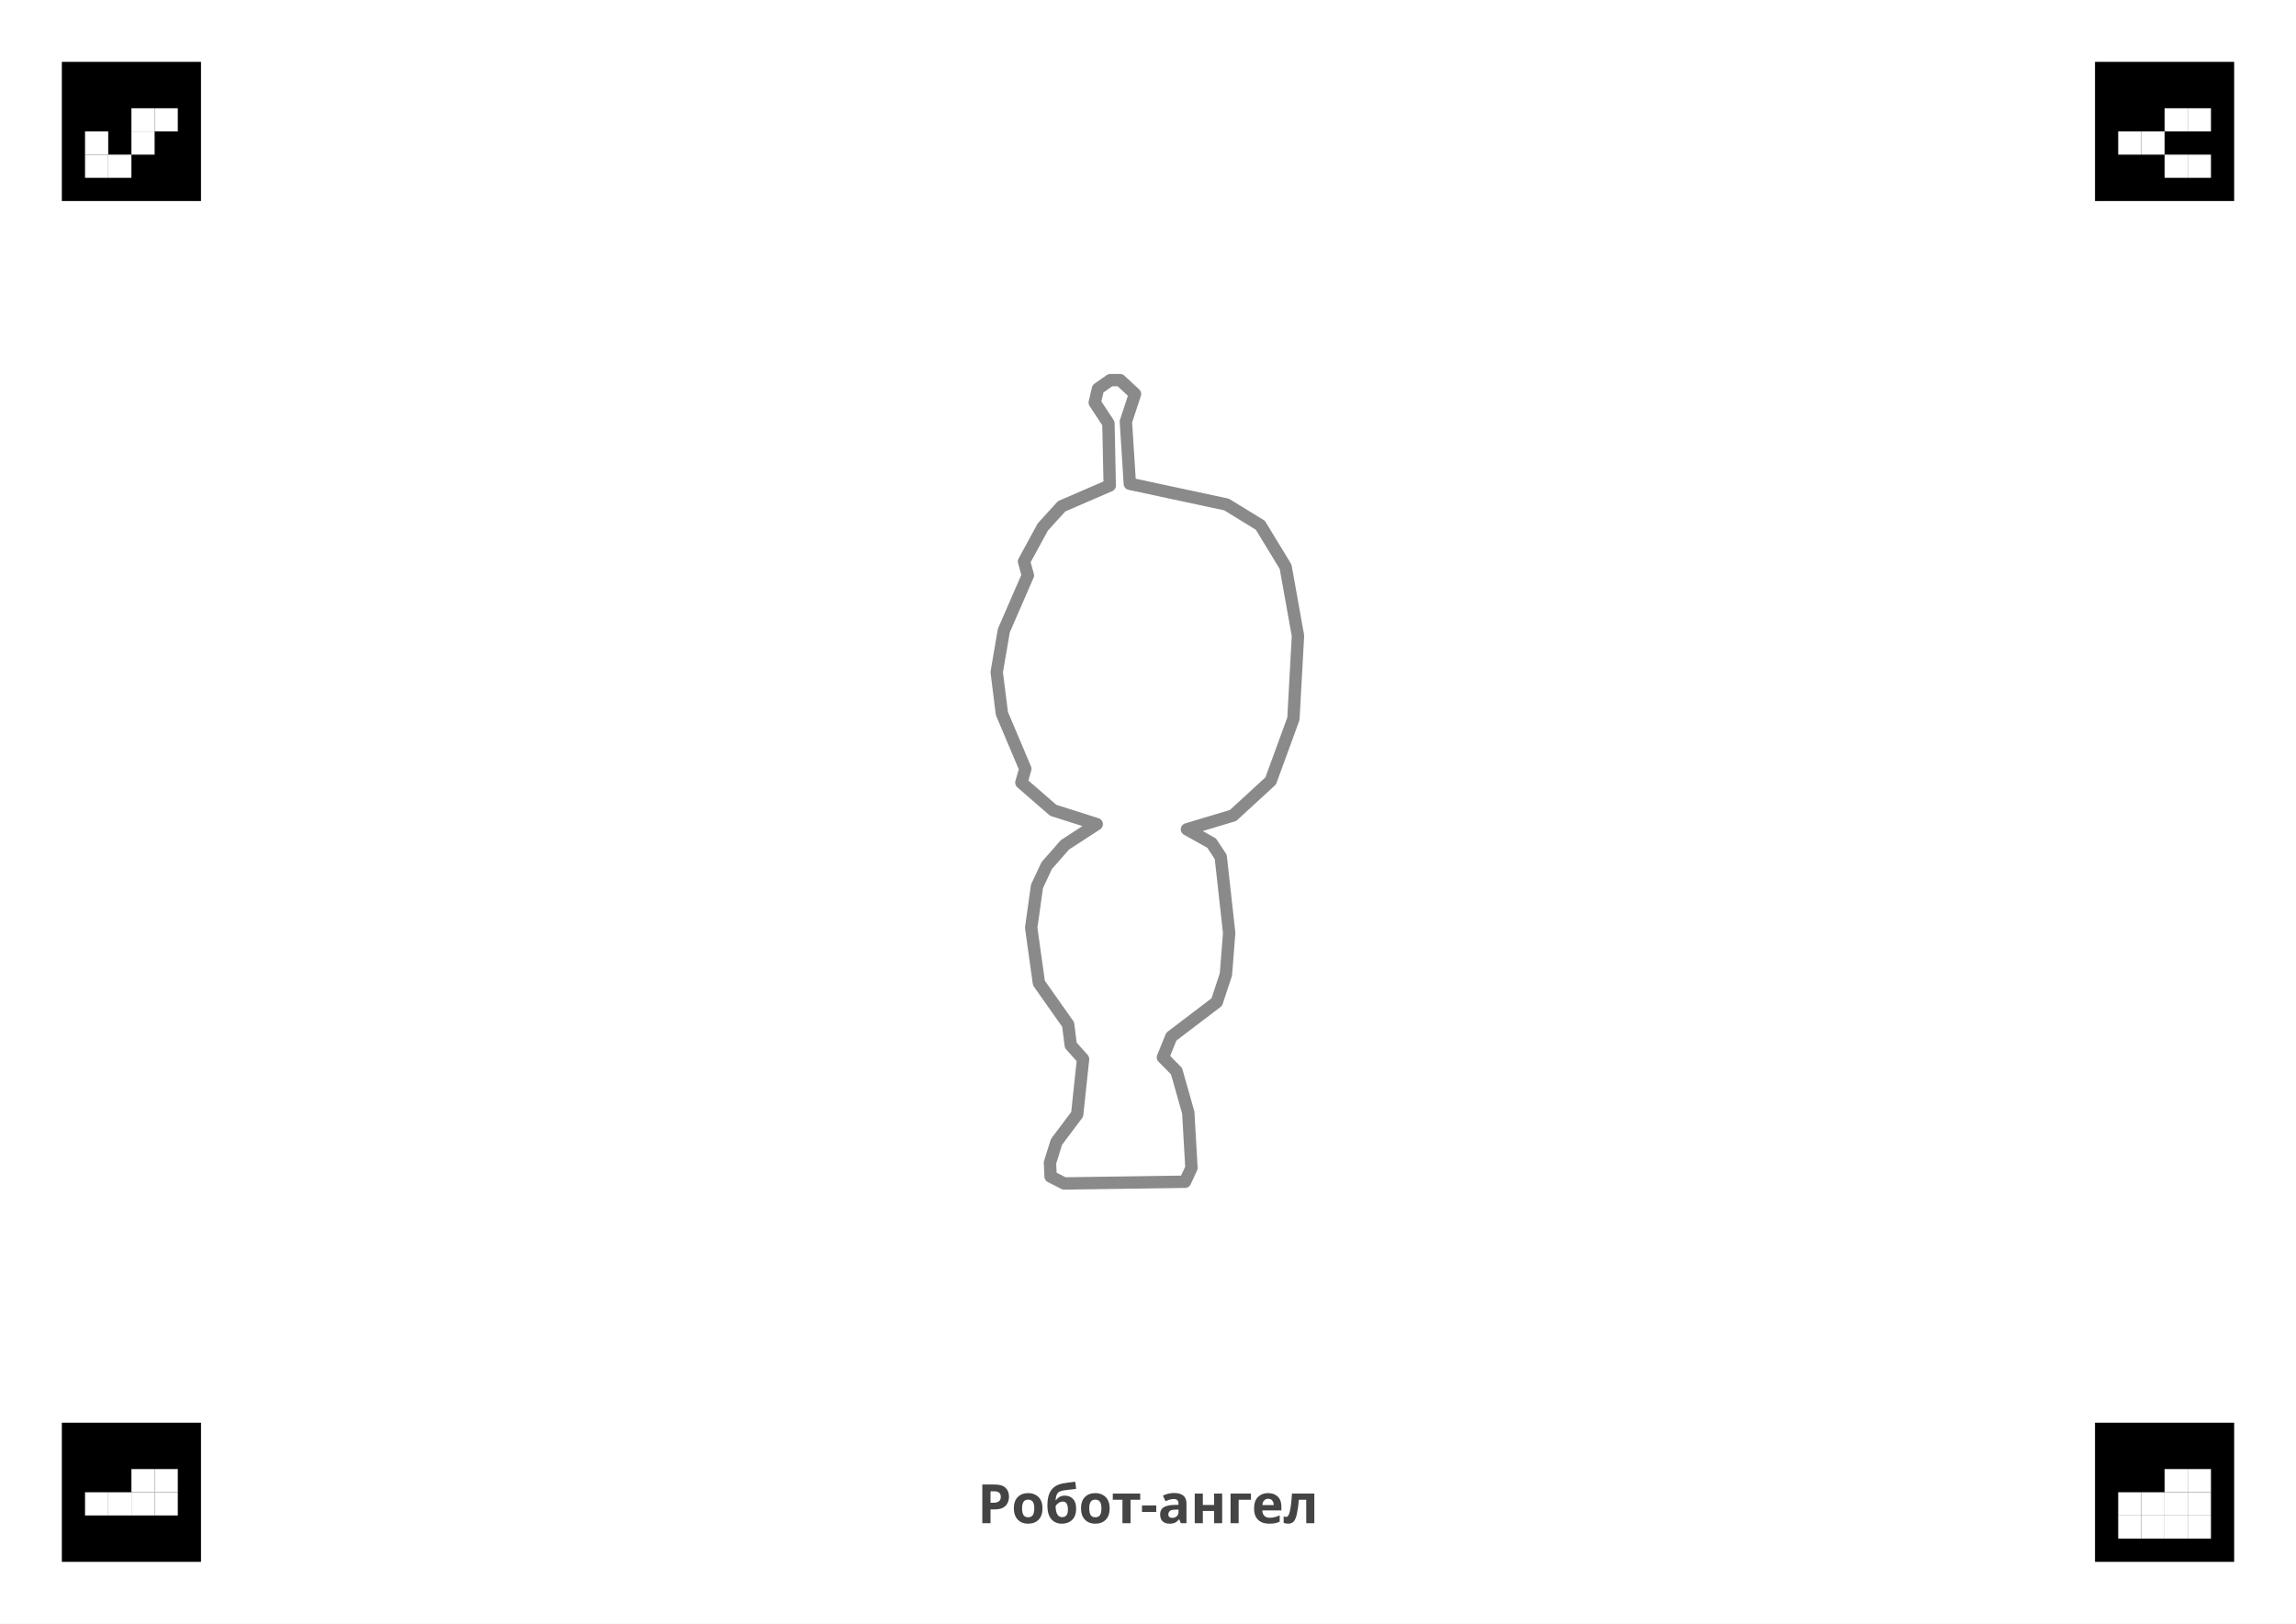
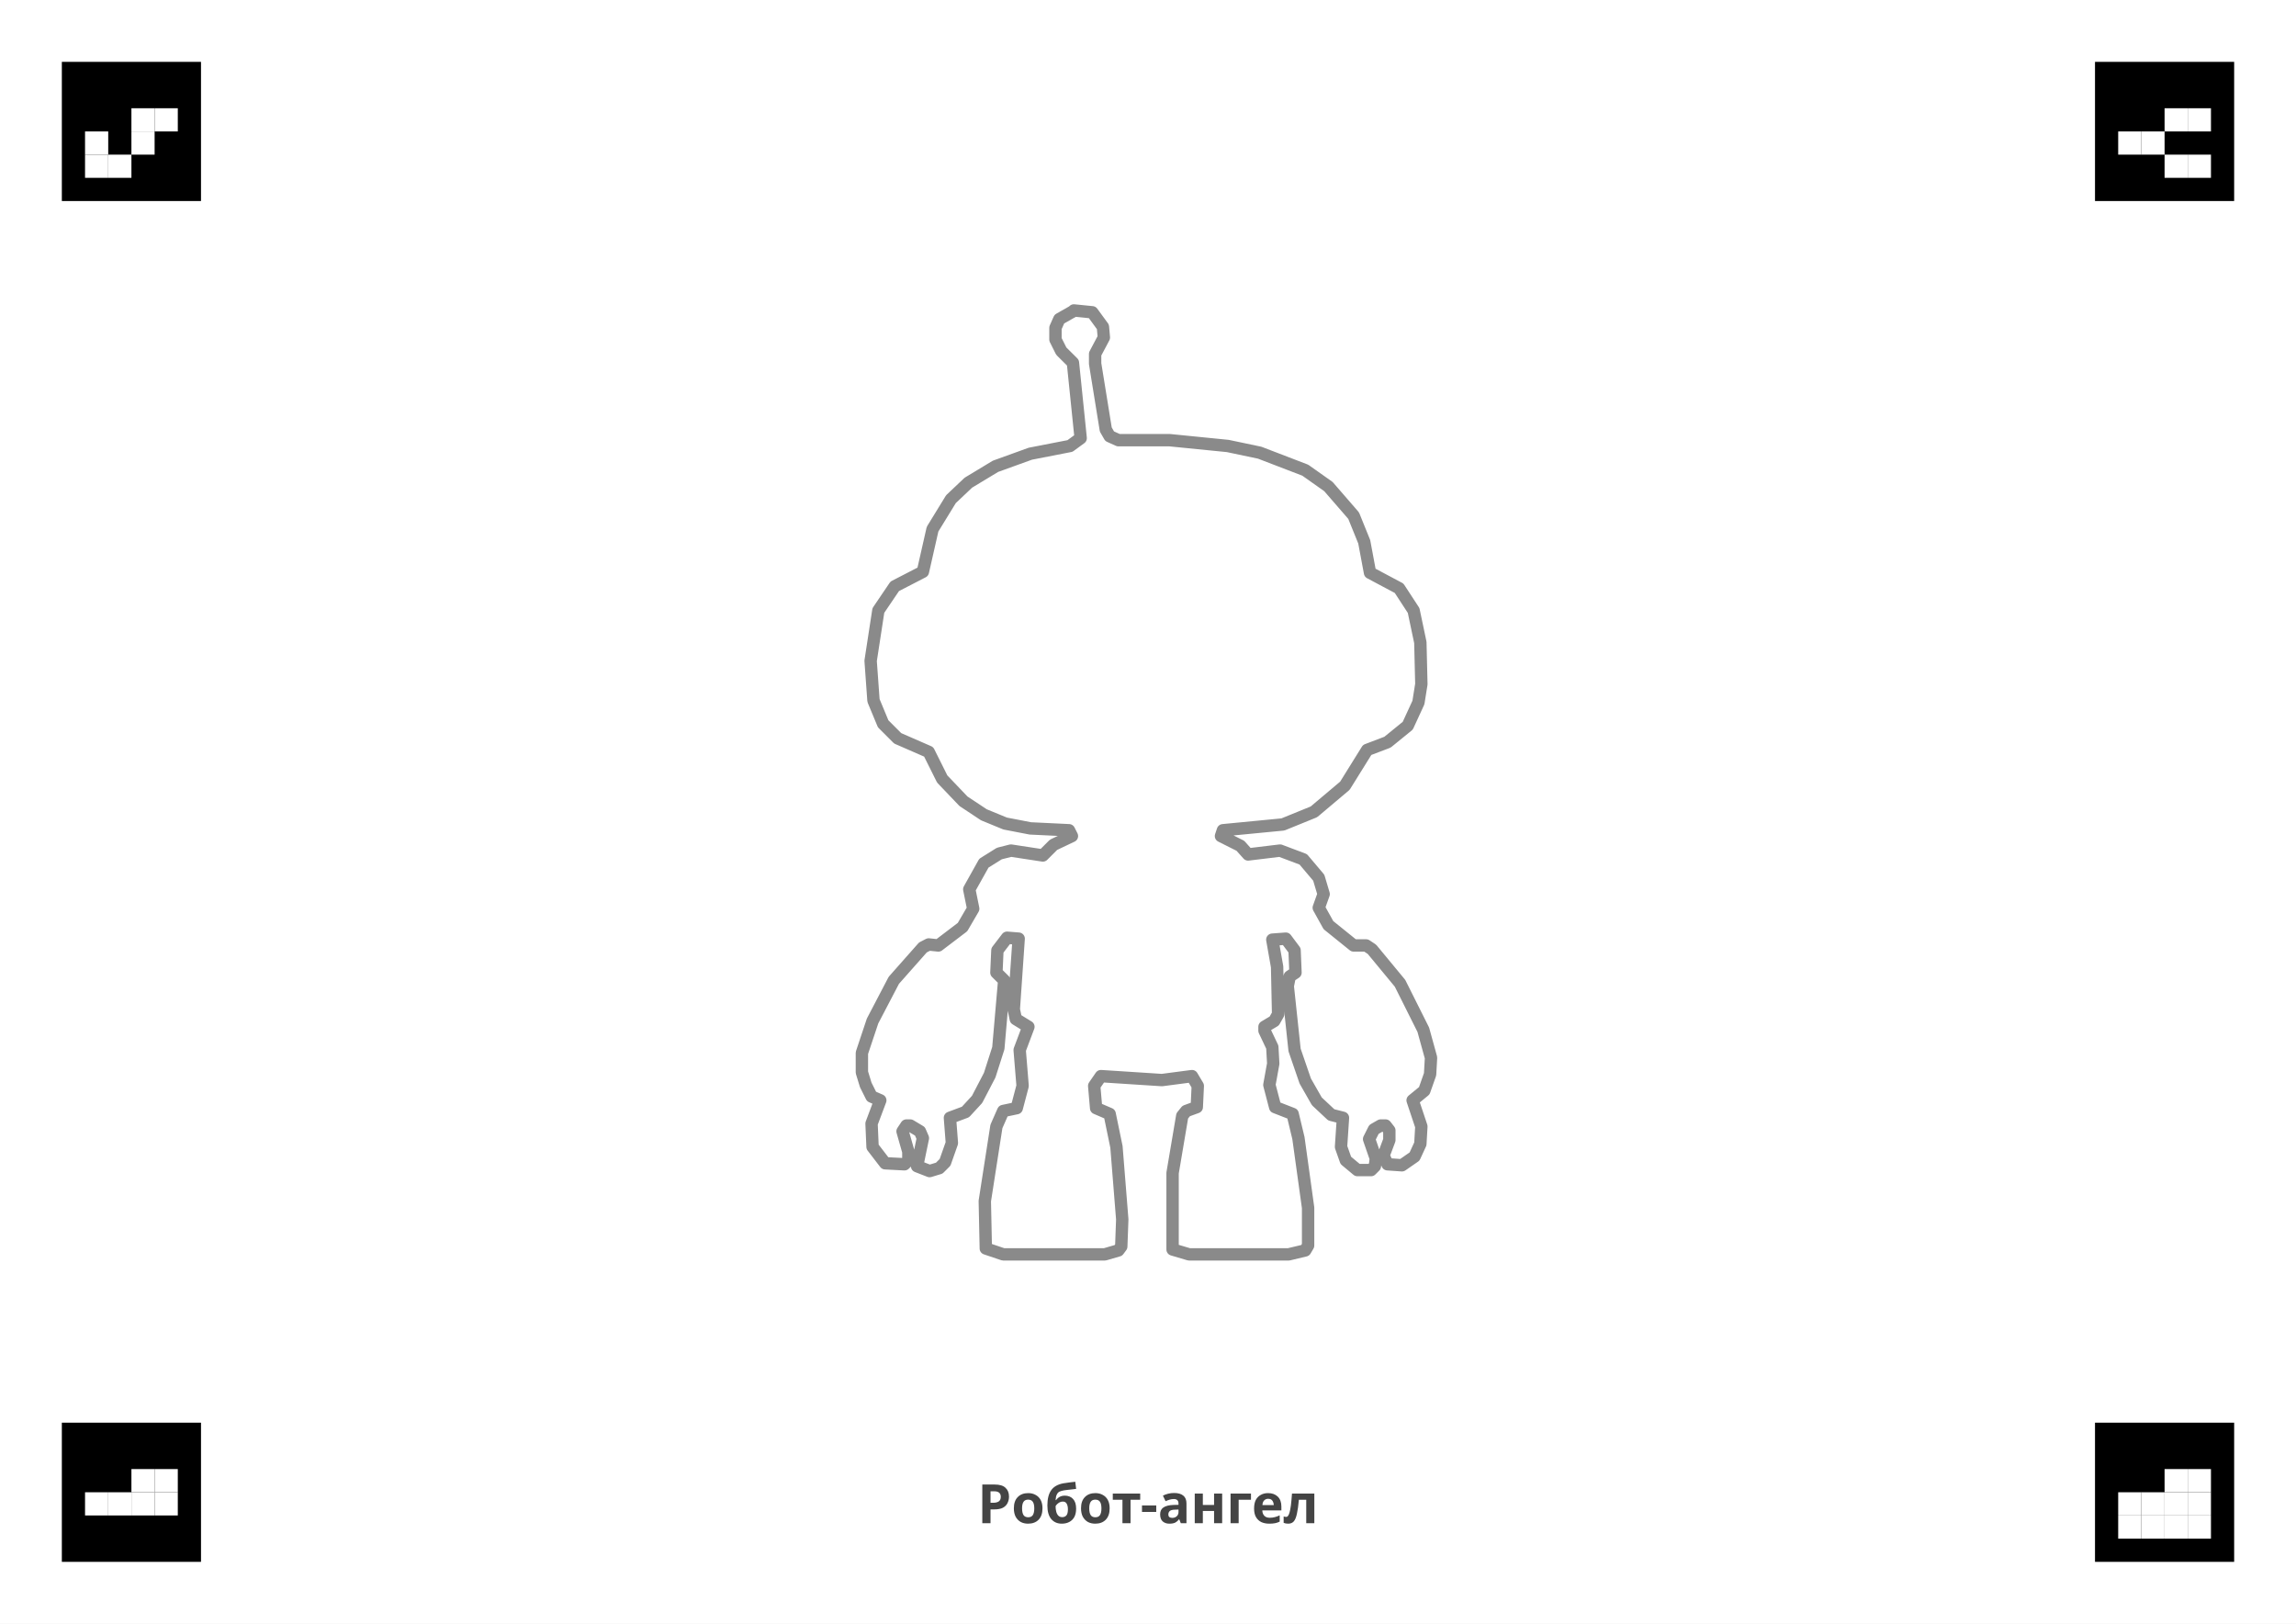
<svg xmlns="http://www.w3.org/2000/svg" width="297mm" height="210mm" viewBox="0 0 297 210">
  <rect width="297" height="210" fill="#fff" />
  <rect x="8" y="8" width="18" height="18" fill="#000" />
  <rect x="17.00" y="14.00" width="3" height="3" fill="#fff" />
  <rect x="20.00" y="14.00" width="3" height="3" fill="#fff" />
  <rect x="11.00" y="17.00" width="3" height="3" fill="#fff" />
  <rect x="17.00" y="17.00" width="3" height="3" fill="#fff" />
  <rect x="11.00" y="20.00" width="3" height="3" fill="#fff" />
  <rect x="14.00" y="20.00" width="3" height="3" fill="#fff" />
  <rect x="271" y="8" width="18" height="18" fill="#000" />
  <rect x="280.00" y="14.00" width="3" height="3" fill="#fff" />
  <rect x="283.00" y="14.00" width="3" height="3" fill="#fff" />
  <rect x="274.00" y="17.00" width="3" height="3" fill="#fff" />
  <rect x="277.00" y="17.00" width="3" height="3" fill="#fff" />
  <rect x="280.00" y="20.00" width="3" height="3" fill="#fff" />
  <rect x="283.00" y="20.00" width="3" height="3" fill="#fff" />
  <rect x="8" y="184" width="18" height="18" fill="#000" />
  <rect x="17.00" y="190.00" width="3" height="3" fill="#fff" />
  <rect x="20.00" y="190.00" width="3" height="3" fill="#fff" />
  <rect x="11.00" y="193.00" width="3" height="3" fill="#fff" />
  <rect x="14.00" y="193.00" width="3" height="3" fill="#fff" />
  <rect x="17.00" y="193.00" width="3" height="3" fill="#fff" />
  <rect x="20.00" y="193.00" width="3" height="3" fill="#fff" />
  <rect x="271" y="184" width="18" height="18" fill="#000" />
  <rect x="280.00" y="190.00" width="3" height="3" fill="#fff" />
  <rect x="283.00" y="190.00" width="3" height="3" fill="#fff" />
  <rect x="274.00" y="193.00" width="3" height="3" fill="#fff" />
  <rect x="277.00" y="193.00" width="3" height="3" fill="#fff" />
  <rect x="280.00" y="193.00" width="3" height="3" fill="#fff" />
  <rect x="283.00" y="193.00" width="3" height="3" fill="#fff" />
  <rect x="274.00" y="196.00" width="3" height="3" fill="#fff" />
  <rect x="277.00" y="196.00" width="3" height="3" fill="#fff" />
  <rect x="280.00" y="196.00" width="3" height="3" fill="#fff" />
  <rect x="283.00" y="196.00" width="3" height="3" fill="#fff" />
-   <path d="M137.66 153.06 L135.90 152.17 L135.82 150.38 L136.66 147.69 L139.34 144.12 L140.10 136.97 L138.51 135.19 L138.17 132.50 L134.39 127.14 L133.39 119.99 L134.14 114.63 L135.40 111.95 L137.75 109.27 L141.87 106.59 L136.24 104.80 L132.12 101.22 L132.63 99.44 L129.60 92.28 L128.93 86.93 L129.85 81.56 L132.96 74.41 L132.46 72.62 L134.90 68.15 L137.33 65.48 L143.55 62.79 L143.38 54.75 L141.61 52.07 L142.03 50.28 L143.63 49.16 L144.89 49.16 L146.82 50.95 L145.64 54.53 L146.15 62.57 L158.66 65.25 L163.03 67.93 L166.30 73.30 L167.90 82.23 L167.31 92.96 L164.37 101.00 L159.50 105.47 L153.54 107.26 L156.73 109.04 L157.91 110.83 L159.00 120.66 L158.58 126.02 L157.40 129.60 L151.52 134.07 L150.43 136.75 L152.19 138.54 L153.71 143.90 L154.12 151.05 L153.29 152.84 Z" fill="#fff" stroke="#8a8a8a" stroke-width="1.6" stroke-linejoin="round" />
+   <path d="M138.91 40.15 L141.29 40.39 L142.67 42.28 L142.79 43.65 L141.66 45.78 L141.66 47.03 L143.04 55.55 L143.54 56.42 L144.67 56.93 L151.30 56.93 L158.82 57.68 L162.95 58.55 L168.84 60.81 L171.84 62.93 L175.10 66.69 L176.47 70.07 L177.22 74.08 L180.98 76.08 L182.86 78.96 L183.73 83.09 L183.86 88.48 L183.48 90.86 L182.10 93.86 L179.48 95.99 L176.85 96.99 L173.97 101.62 L169.96 105.00 L165.95 106.63 L158.19 107.38 L157.94 108.13 L160.45 109.39 L161.45 110.51 L165.58 110.01 L168.58 111.14 L170.59 113.52 L171.22 115.64 L170.59 117.40 L171.84 119.65 L175.10 122.28 L176.72 122.28 L177.47 122.78 L181.10 127.17 L184.11 133.18 L185.11 136.80 L184.99 138.94 L184.24 141.07 L182.73 142.31 L183.86 145.69 L183.73 147.95 L182.98 149.58 L181.35 150.71 L179.48 150.58 L178.97 149.45 L179.72 147.45 L179.72 146.20 L179.23 145.57 L178.60 145.57 L177.73 146.07 L177.10 147.32 L177.97 149.83 L177.85 150.83 L177.35 151.33 L175.59 151.33 L174.09 150.08 L173.47 148.33 L173.72 144.57 L172.21 144.19 L170.34 142.44 L168.84 139.81 L167.46 135.80 L166.58 127.54 L166.83 126.29 L167.58 125.79 L167.46 122.91 L166.33 121.40 L164.58 121.53 L165.20 125.04 L165.33 131.17 L164.83 132.05 L163.57 132.80 L163.57 133.30 L164.58 135.43 L164.70 137.56 L164.20 140.32 L164.95 143.19 L167.21 144.07 L167.96 147.20 L169.21 156.21 L169.21 161.09 L168.84 161.72 L166.70 162.23 L153.81 162.23 L151.68 161.60 L151.68 151.71 L152.93 144.32 L153.44 143.69 L154.81 143.19 L154.94 140.44 L154.19 139.18 L150.30 139.69 L142.41 139.18 L141.54 140.44 L141.79 143.32 L143.54 144.07 L144.42 148.33 L145.17 157.71 L145.04 161.22 L144.67 161.72 L142.92 162.23 L129.77 162.23 L127.52 161.47 L127.39 155.34 L128.89 145.69 L129.77 143.69 L131.52 143.32 L132.28 140.44 L131.90 135.80 L133.03 132.80 L131.40 131.80 L131.14 130.55 L131.77 121.40 L130.27 121.28 L129.02 122.91 L128.89 125.79 L129.90 126.79 L129.14 135.56 L128.02 139.06 L126.39 142.19 L124.89 143.82 L122.88 144.57 L123.13 147.83 L122.25 150.33 L121.50 151.08 L120.25 151.46 L118.63 150.83 L119.38 147.20 L119.00 146.32 L117.75 145.57 L117.25 145.57 L116.75 146.32 L117.50 148.95 L117.50 150.08 L117.00 150.58 L114.50 150.45 L112.87 148.33 L112.74 145.32 L113.87 142.31 L112.74 141.82 L111.99 140.32 L111.49 138.69 L111.49 136.18 L112.87 132.05 L115.62 126.79 L119.38 122.54 L120.13 122.15 L121.38 122.28 L124.51 119.90 L125.89 117.53 L125.38 115.02 L127.27 111.64 L129.27 110.39 L130.77 110.01 L134.90 110.64 L136.28 109.26 L138.66 108.13 L138.28 107.38 L133.28 107.14 L130.02 106.51 L127.27 105.38 L124.63 103.63 L121.88 100.75 L120.13 97.24 L116.12 95.49 L114.24 93.61 L112.99 90.60 L112.62 85.47 L113.62 78.96 L115.74 75.83 L119.38 73.95 L120.63 68.44 L123.01 64.56 L125.26 62.43 L128.77 60.31 L133.28 58.68 L138.41 57.68 L139.79 56.67 L138.79 46.91 L137.28 45.41 L136.53 43.91 L136.53 42.40 L137.03 41.27 L138.79 40.27 Z" fill="#fff" stroke="#8a8a8a" stroke-width="1.6" stroke-linejoin="round" />
  <text x="148.5" y="197" text-anchor="middle" font-family="Segoe UI, sans-serif" font-size="7" font-weight="600" fill="#444">Робот-ангел</text>
</svg>
